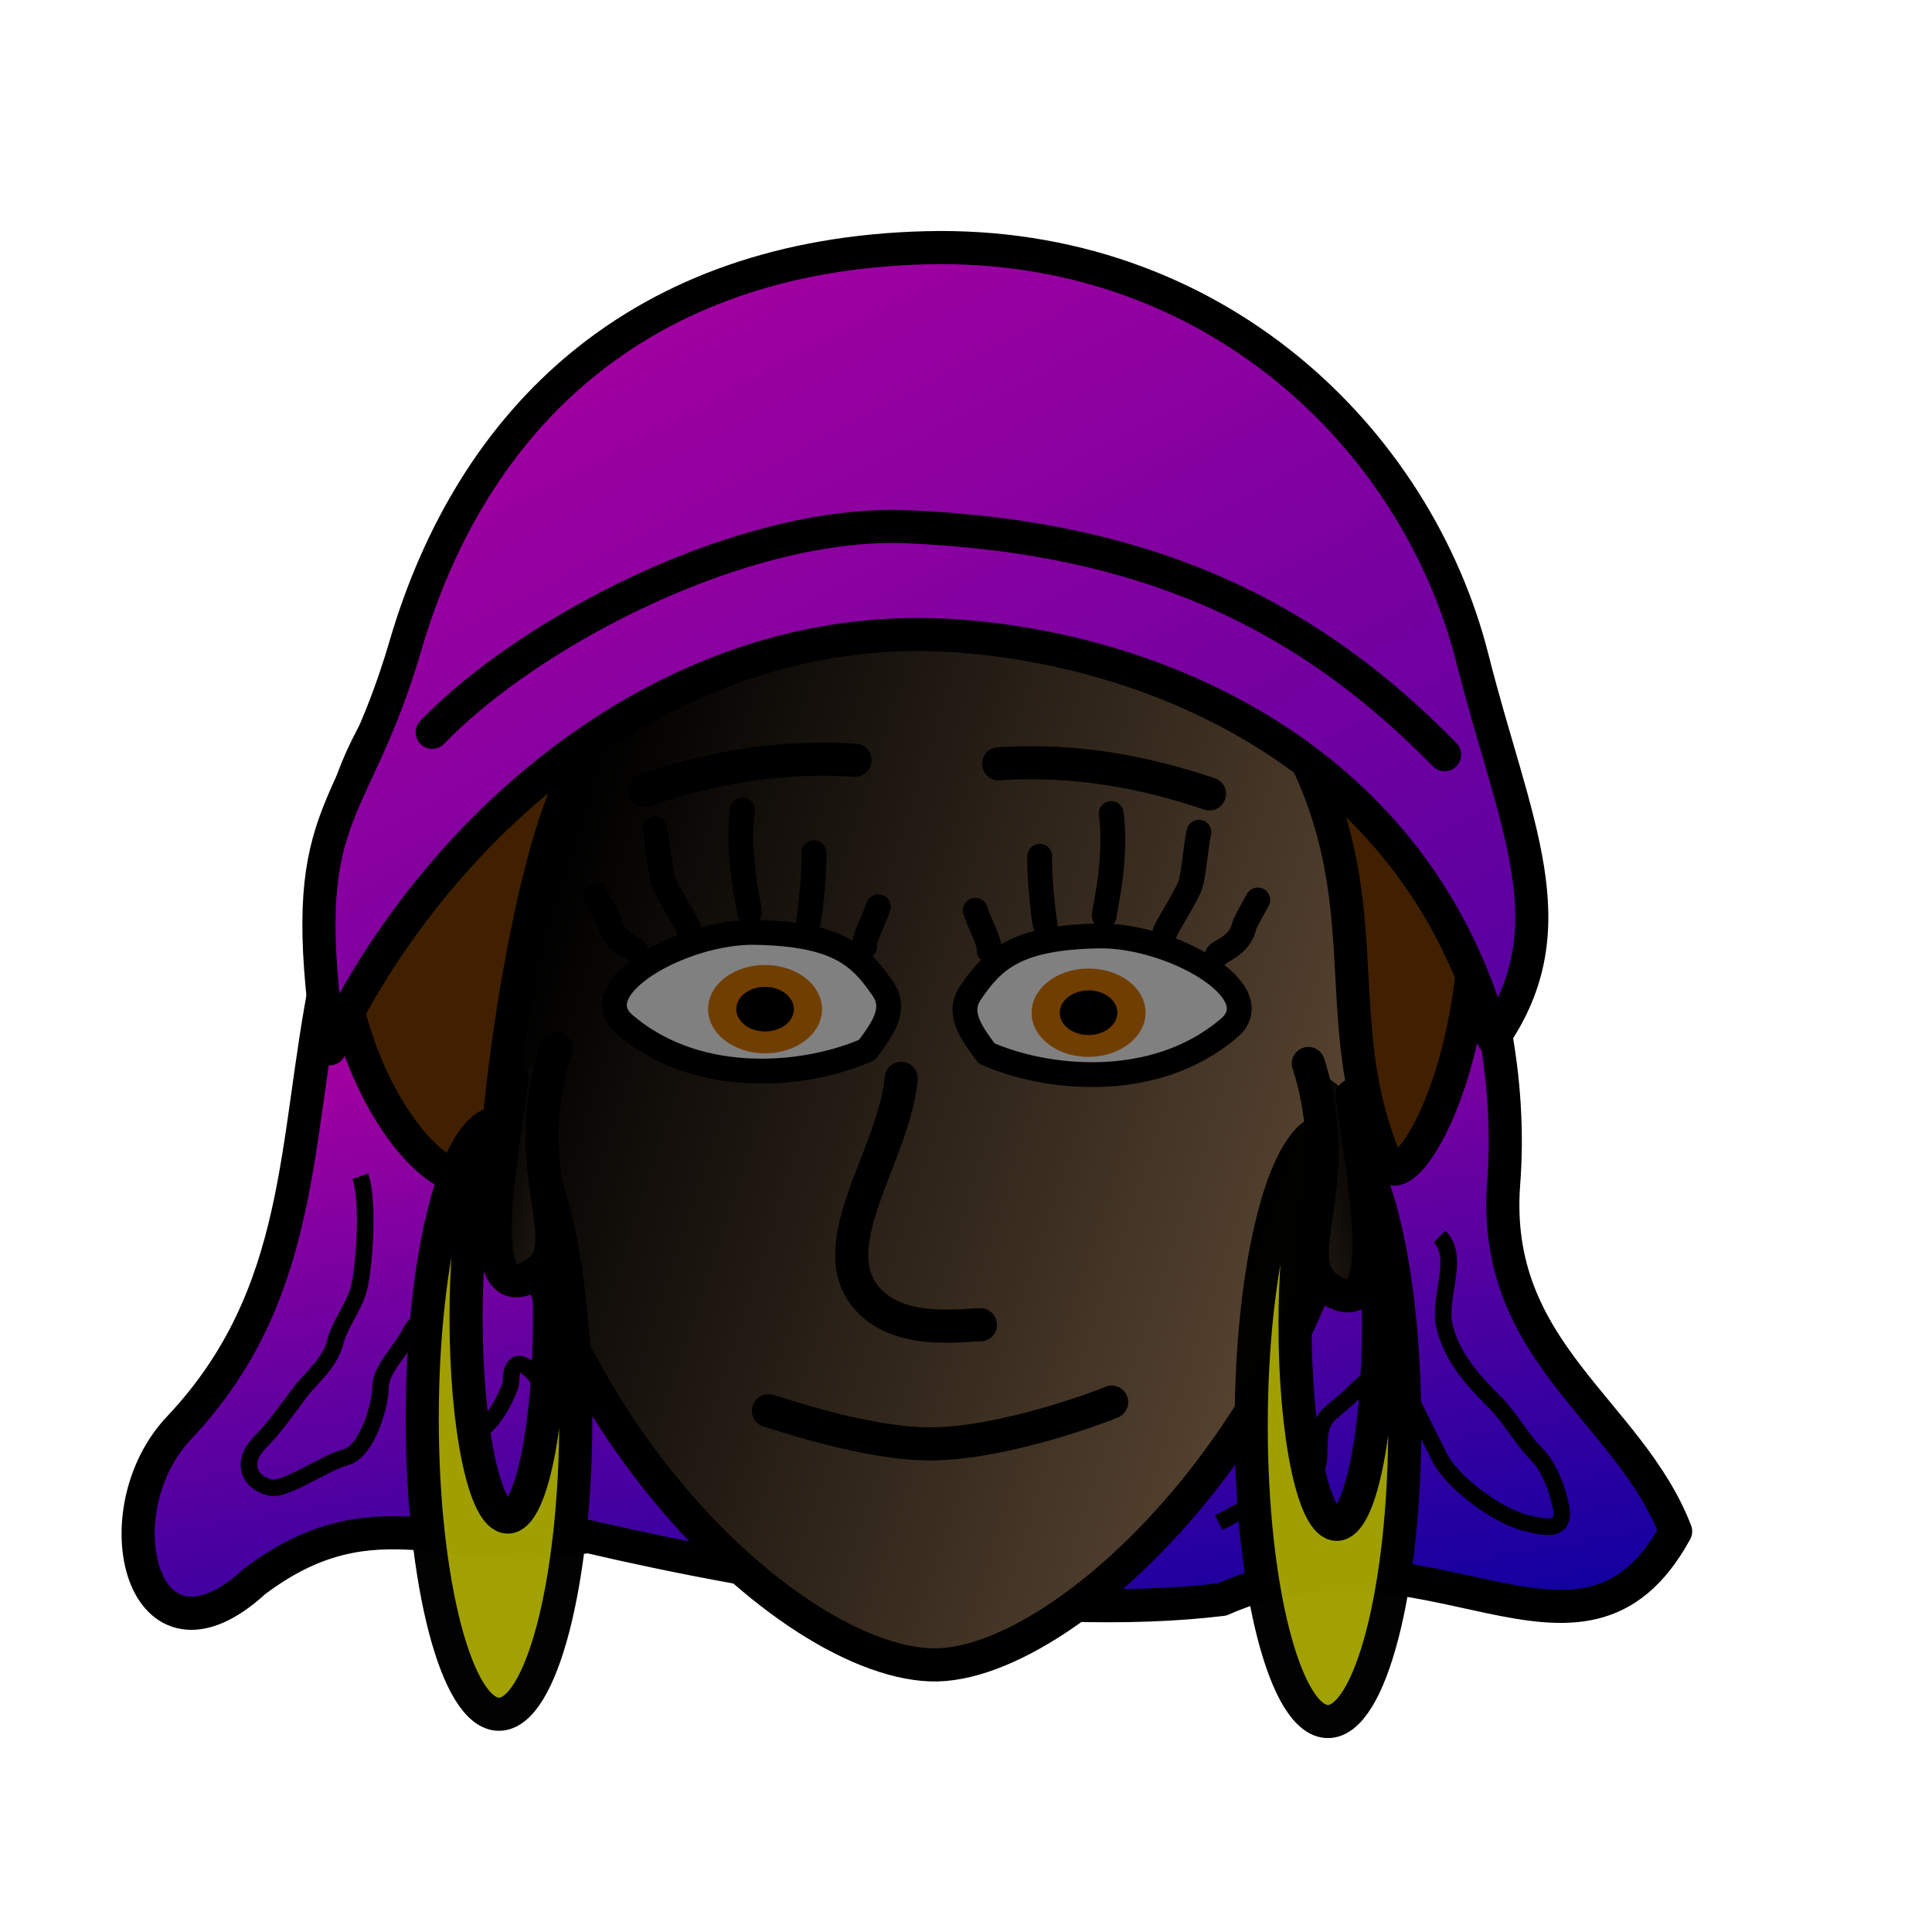
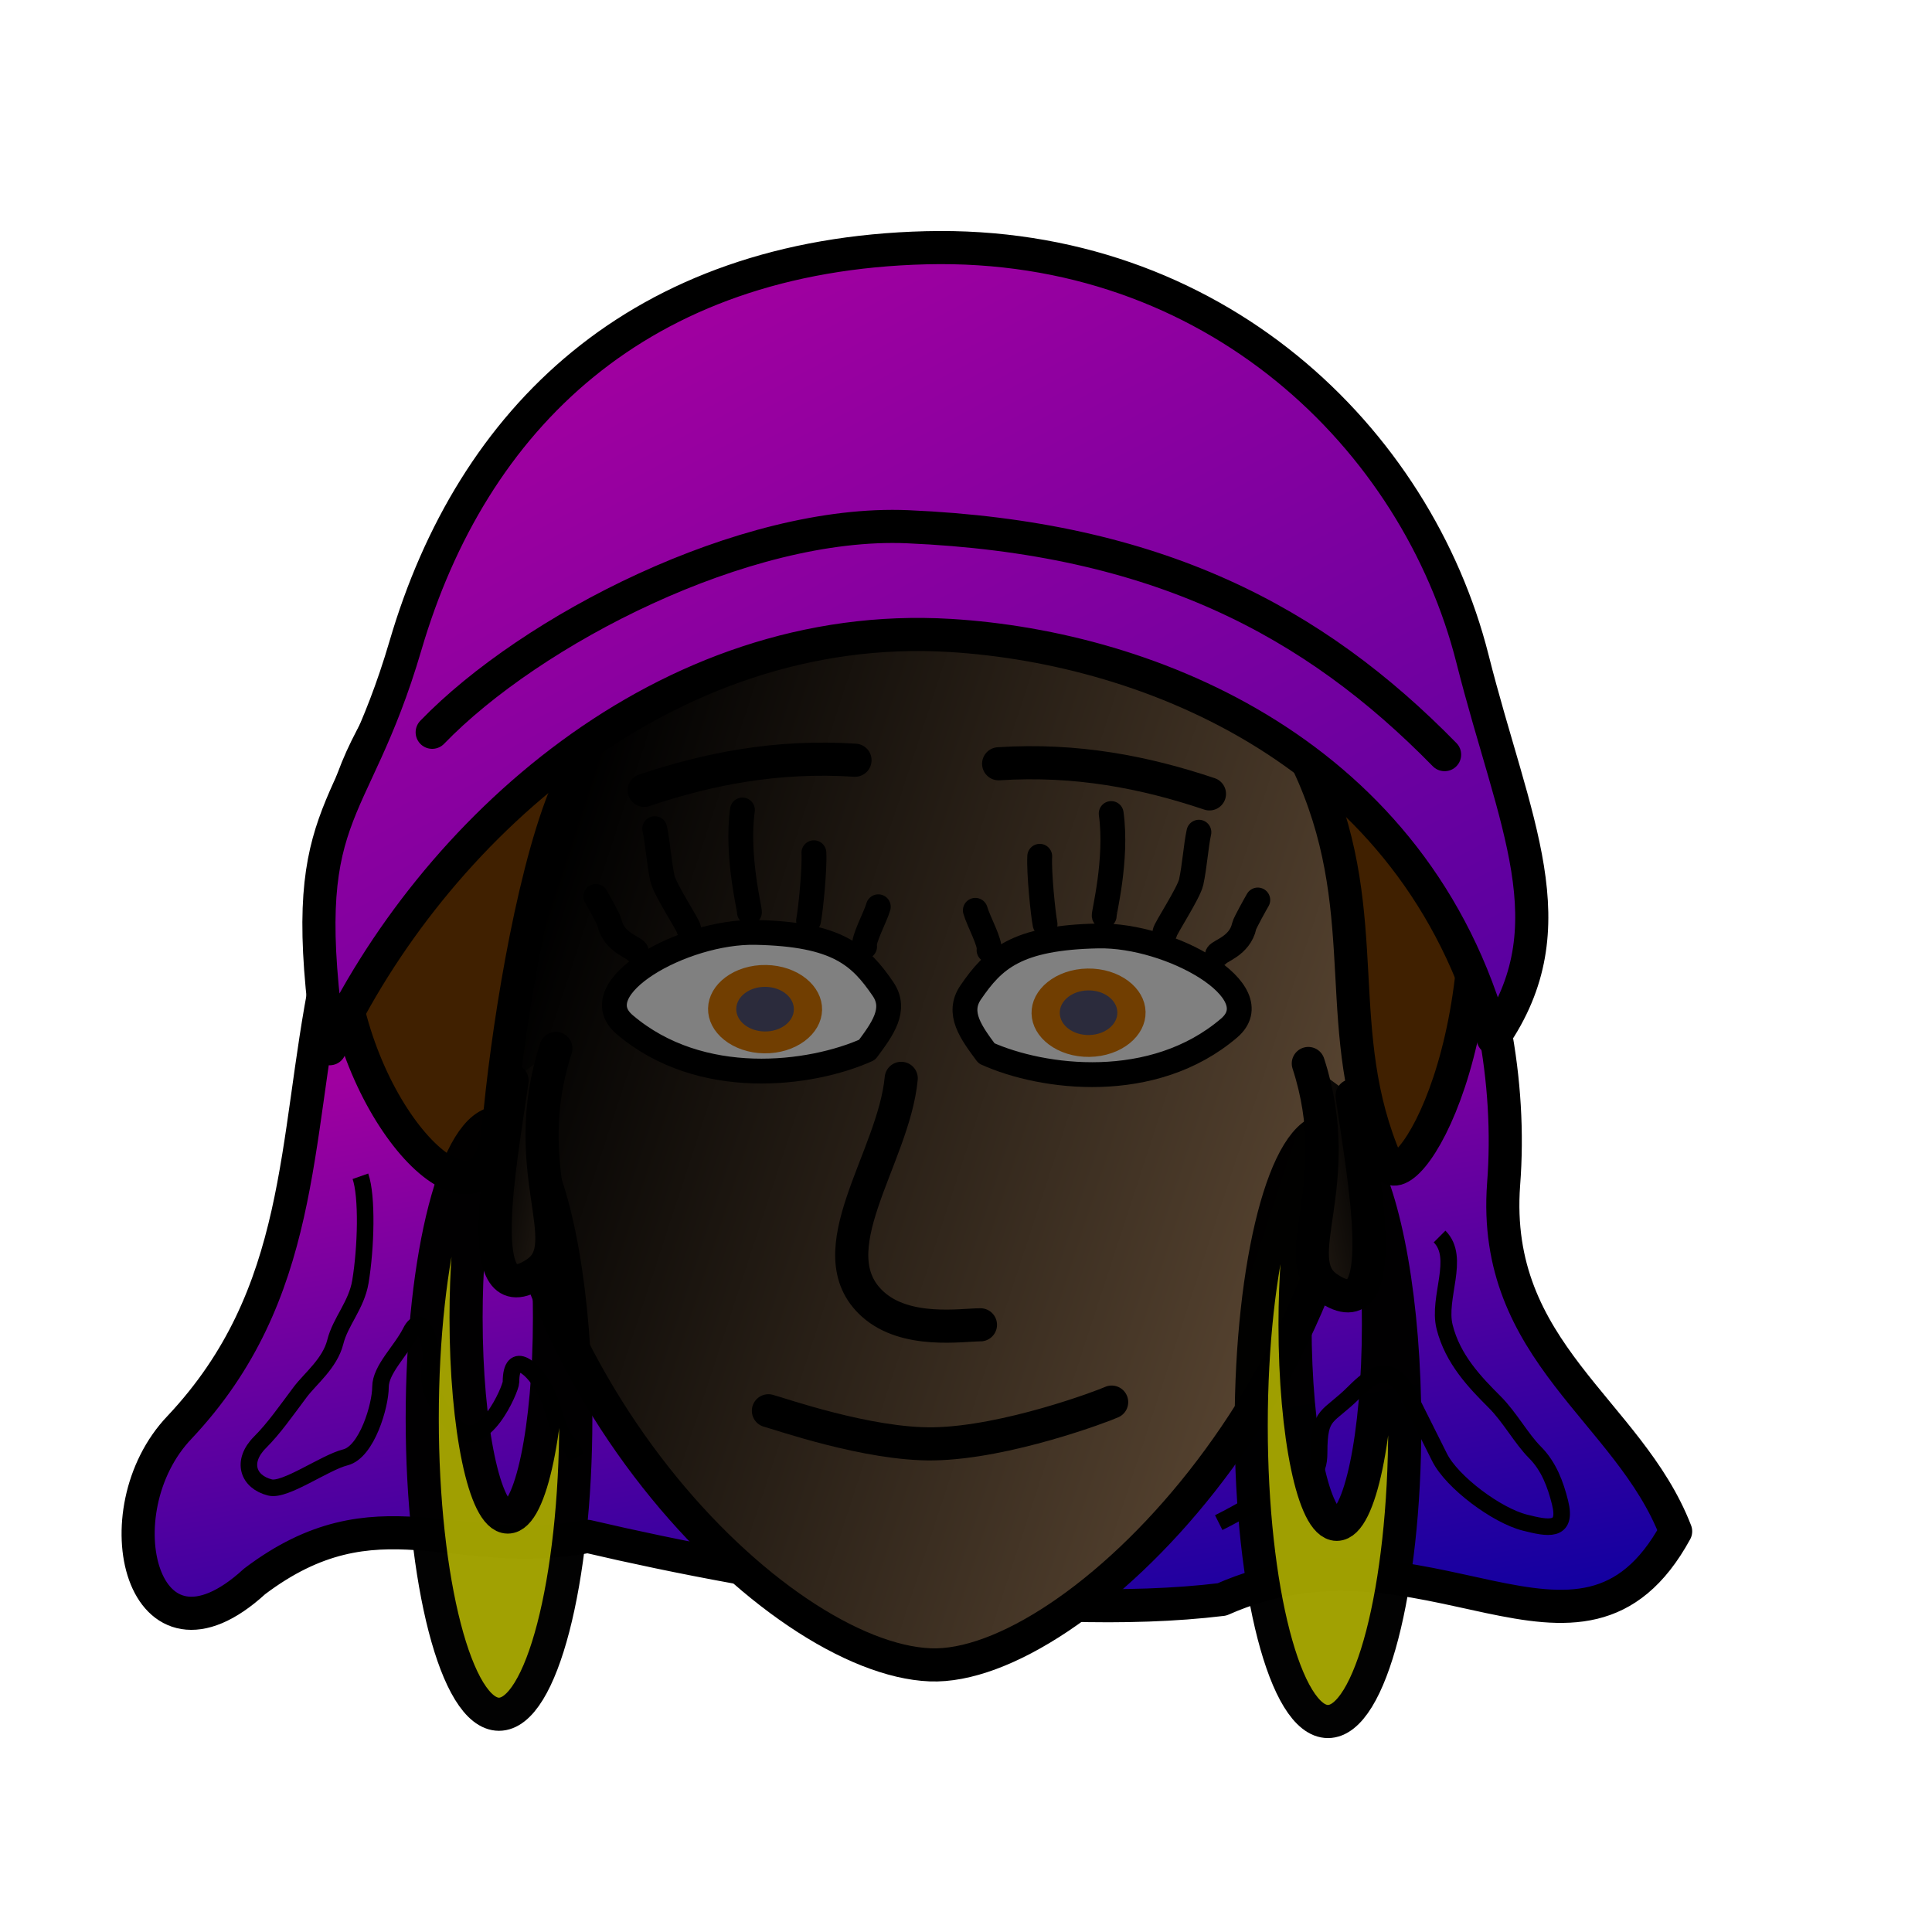
<svg xmlns="http://www.w3.org/2000/svg" xmlns:xlink="http://www.w3.org/1999/xlink" width="700pt" height="700pt" id="svg36220" version="1.0">
  <defs id="defs36222">
    <linearGradient id="linearGradient2930">
      <stop style="stop-color:#a000a0;stop-opacity:1;" offset="0" id="stop2932" />
      <stop style="stop-color:#0000a0;stop-opacity:1;" offset="1" id="stop2934" />
    </linearGradient>
    <linearGradient id="linearGradient2508">
      <stop style="stop-color:black;stop-opacity:1;" offset="0" id="stop2510" />
      <stop style="stop-color:#907050;stop-opacity:1;" offset="1" id="stop2512" />
    </linearGradient>
    <linearGradient xlink:href="#linearGradient2508" id="linearGradient2382" x1="252" y1="523.333" x2="751.333" y2="686.667" gradientUnits="userSpaceOnUse" gradientTransform="matrix(1.271586,0,0,1.270165,-67.26602,-194.1961)" />
    <linearGradient xlink:href="#linearGradient2508" id="linearGradient2891" x1="247.194" y1="571.16" x2="408.682" y2="606.516" gradientUnits="userSpaceOnUse" gradientTransform="matrix(1.028771,0,0,1.028793,-19.87911,-19.1329)" />
    <linearGradient xlink:href="#linearGradient2508" id="linearGradient2895" gradientUnits="userSpaceOnUse" gradientTransform="matrix(-1.028771,0,0,1.028793,920.453,-11.85824)" x1="247.194" y1="571.16" x2="408.682" y2="606.516" />
    <linearGradient xlink:href="#linearGradient2930" id="linearGradient2936" x1="410.93" y1="131.562" x2="899.826" y2="1051.265" gradientUnits="userSpaceOnUse" gradientTransform="matrix(1.028771,0,0,1.028793,-12.6046,-23.98268)" />
    <linearGradient xlink:href="#linearGradient2930" id="linearGradient2944" x1="396.743" y1="487.851" x2="465.331" y2="867.331" gradientUnits="userSpaceOnUse" gradientTransform="matrix(1.028771,0,0,1.028793,-12.6046,-23.98268)" />
  </defs>
  <g id="layer1">
    <path style="fill:url(#linearGradient2944);fill-opacity:1;fill-rule:evenodd;stroke:black;stroke-width:16;stroke-linecap:round;stroke-linejoin:round;stroke-miterlimit:4;stroke-dasharray:none;stroke-opacity:1" d="M 157.722,472.848 C 141.799,551.548 147.28,625.128 86.836,689.423 C 47.884,730.03 68.532,813.886 122.996,763.959 C 182.242,719.176 220.105,754.489 283.952,742.223 C 369.79,762.327 499.161,783.776 590.304,772.682 C 688.712,729.102 763.473,823.914 809.486,739.78 C 786.896,681.312 720.418,653.327 726.381,572.1 C 734.094,473.205 686.064,357.151 592.517,313.873 C 514.282,285.324 418.028,274.722 341.408,311.814 C 295.634,317.942 191.111,501.391 157.722,472.848 z " id="path2901" />
    <path style="fill:none;fill-opacity:0.75;fill-rule:evenodd;stroke:black;stroke-width:8;stroke-linecap:butt;stroke-linejoin:miter;stroke-miterlimit:4;stroke-dasharray:none;stroke-opacity:1" d="M 174.108,568.25 C 177.504,577.877 176.837,602.798 174.108,619.173 C 172.21,630.559 164.45,638.408 161.984,648.272 C 159.385,658.666 149.852,666.064 145.01,672.521 C 137.863,682.05 132.351,690.03 125.611,696.769 C 116.389,705.992 119.743,715.914 130.461,718.593 C 137.775,720.422 156.913,706.524 166.833,704.044 C 177.321,701.422 183.807,678.812 183.807,670.096 C 183.807,661.501 193.788,652.559 198.356,643.422 C 204.199,631.736 209.413,652.543 208.056,657.971 C 204.636,671.651 214.298,683.613 220.18,689.495 C 233.272,702.587 246.853,670.848 246.853,667.671 C 246.853,651.419 258,660.867 263.827,672.521 C 268.216,681.3 268.88,692.123 275.951,699.194 C 277.229,700.472 277.567,702.428 278.376,704.044" id="path2950" />
    <path style="fill:none;fill-opacity:0.75;fill-rule:evenodd;stroke:black;stroke-width:8;stroke-linecap:butt;stroke-linejoin:miter;stroke-miterlimit:4;stroke-dasharray:none;stroke-opacity:1" d="M 695.448,597.349 C 705.751,607.653 694.338,626.86 697.872,640.997 C 701.803,656.721 712.601,667.85 722.121,677.37 C 729.368,684.618 735.019,695.118 741.52,701.619 C 748.283,708.383 751.488,717.246 753.644,725.868 C 757.277,740.4 747.621,738.306 736.67,735.568 C 723.092,732.173 701.45,716.049 695.448,704.044 C 690.311,693.771 685.303,683.754 680.899,674.945 C 671.723,656.594 662.083,664.663 654.225,672.521 C 641.495,685.251 637.252,682.086 637.252,701.619 C 637.252,713.626 632.409,712.528 620.278,718.593 C 607.249,725.108 600.299,729.796 588.755,735.568" id="path2952" />
    <path style="fill:url(#linearGradient2382);fill-opacity:1;stroke:black;stroke-width:16;stroke-linecap:round;stroke-linejoin:round;stroke-miterlimit:4;stroke-dasharray:none;stroke-opacity:1" d="M 449.395,192.252 C 333.3,192.252 239.067,329.317 239.067,498.243 C 239.067,667.168 375.737,801.354 449.395,804.273 C 518.843,807.025 659.723,667.168 659.723,498.243 C 659.723,329.317 565.49,192.252 449.395,192.252 z " id="path2374" />
    <path style="fill:none;fill-opacity:0.75;fill-rule:evenodd;stroke:black;stroke-width:16;stroke-linecap:round;stroke-linejoin:round;stroke-miterlimit:4;stroke-dasharray:none;stroke-opacity:1" d="M 435.374,520.941 C 431.748,559.55 393.629,604.947 421.722,630.115 C 437.746,644.471 464.702,640.003 473.646,640.003" id="path3412" />
    <path style="fill:#402000;fill-opacity:1;fill-rule:evenodd;stroke:black;stroke-width:16;stroke-linecap:round;stroke-linejoin:round;stroke-miterlimit:4;stroke-dasharray:none;stroke-opacity:1" d="M 440.097,187.211 C 371.86,186.562 268.439,201.137 231.793,266.976 C 188.268,354.298 151.649,363.924 164.607,468.586 C 174.134,545.535 235.755,603.894 240.885,544.684 C 244.628,501.477 256.204,426.825 272.533,385.486 C 300.235,298.373 355.966,268.321 447.54,265.255 C 546.479,261.942 601.435,297.433 634.689,374.999 C 664.297,444.06 642.293,498.414 669.854,561.947 C 678.208,581.205 729.521,500.983 707.663,372.996 C 686.577,217.827 580.806,201.945 440.097,187.211 z " id="path3433" />
    <path style="opacity:0.99;fill:#a0a000;fill-opacity:1;fill-rule:evenodd;stroke:black;stroke-width:16;stroke-linecap:round;stroke-linejoin:round;stroke-miterlimit:4;stroke-dasharray:none;stroke-dashoffset:0;stroke-opacity:1" d="M 641.559,545.865 C 632.463,555.128 625.625,593.788 625.625,640.056 C 625.625,693.225 634.658,736.39 645.772,736.39 C 656.885,736.39 665.918,693.225 665.918,640.056 C 665.918,604.791 661.939,573.961 656.024,557.178 C 669.31,578.92 678.634,629.667 678.634,688.759 C 678.634,767.636 661.992,831.652 641.52,831.652 C 621.047,831.652 604.445,767.636 604.445,688.759 C 604.445,609.882 621.047,545.865 641.52,545.865 C 641.533,545.865 641.546,545.865 641.559,545.865 z " id="path2823" />
    <path style="fill:none;fill-opacity:0.75;fill-rule:evenodd;stroke:black;stroke-width:16;stroke-linecap:round;stroke-linejoin:round;stroke-miterlimit:4;stroke-dasharray:none;stroke-opacity:1" d="M 537.032,677.348 C 533.108,679.184 486.214,696.929 450.969,697.513 C 419.363,698.036 376.205,682.783 371.209,681.537" id="path4323" />
    <path style="opacity:1;fill:url(#linearGradient2936);fill-opacity:1;fill-rule:evenodd;stroke:black;stroke-width:16;stroke-linecap:round;stroke-linejoin:round;stroke-miterlimit:4;stroke-dasharray:none;stroke-opacity:1" d="M 159.27,506.625 C 208.393,401.987 321.211,298.593 459.085,306.985 C 555.888,312.878 683.867,364.037 721.344,501.653 C 758.84,447.391 731.497,398.055 711.346,318.271 C 684.464,211.834 586.322,116.267 447.47,119.686 C 308.525,123.109 227.994,202.357 195.903,311.805 C 170.129,399.71 142.3,389.06 159.27,506.625 z " id="path1928" />
    <path id="path2828" d="M 241.092,542.349 C 231.995,551.612 225.157,590.272 225.157,636.54 C 225.157,689.709 234.19,732.874 245.304,732.874 C 256.417,732.874 265.45,689.709 265.45,636.54 C 265.45,601.275 261.471,570.445 255.556,553.662 C 268.842,575.405 278.166,626.151 278.166,685.243 C 278.166,764.12 261.524,828.137 241.052,828.137 C 220.579,828.137 203.977,764.12 203.977,685.243 C 203.977,606.366 220.579,542.349 241.052,542.349 C 241.065,542.349 241.078,542.349 241.092,542.349 z " style="opacity:0.99;fill:#a0a000;fill-opacity:1;fill-rule:evenodd;stroke:black;stroke-width:16;stroke-linecap:round;stroke-linejoin:round;stroke-miterlimit:4;stroke-dasharray:none;stroke-dashoffset:0;stroke-opacity:1" />
    <path id="path2860" d="M 426.523,477.691 C 433.408,487.721 426.243,497.213 418.878,507.157 C 391.731,519.376 338.348,526.26 301.696,494.919 C 281.1,477.307 330.002,449.719 364.947,450.434 C 404.7,451.222 415.541,461.69 426.523,477.691 z " style="fill:gray;fill-opacity:1;stroke:black;stroke-width:12;stroke-linecap:round;stroke-linejoin:round;stroke-miterlimit:4;stroke-dasharray:none;stroke-opacity:1" />
-     <path transform="matrix(-1.036343,-1.617945e-2,-1.836133e-2,0.803027,754.4162,55.7195)" d="M 381.667 545 A 20 20 0 1 1  341.667,545 A 20 20 0 1 1  381.667 545 z" id="path2862" style="fill:black;fill-opacity:1;stroke:#713e01;stroke-width:13.152;stroke-linecap:round;stroke-linejoin:round;stroke-miterlimit:4;stroke-dasharray:none;stroke-opacity:1" />
+     <path transform="matrix(-1.036343,-1.617945e-2,-1.836133e-2,0.803027,754.4162,55.7195)" d="M 381.667 545 A 20 20 0 1 1  341.667,545 A 20 20 0 1 1  381.667 545 z" id="path2862" style="fill:#2B2B3C;fill-opacity:1;stroke:#713e01;stroke-width:13.152;stroke-linecap:round;stroke-linejoin:round;stroke-miterlimit:4;stroke-dasharray:none;stroke-opacity:1" />
    <path id="path2864" d="M 417.679,457.307 C 416.885,453.813 422.795,443.326 424.298,438.052" style="fill:none;fill-opacity:0.75;fill-rule:evenodd;stroke:black;stroke-width:12;stroke-linecap:round;stroke-linejoin:round;stroke-miterlimit:4;stroke-dasharray:none;stroke-opacity:1" />
    <path id="path2866" d="M 390.613,444.723 C 391.612,439.623 393.614,419.86 393.185,411.949" style="fill:none;fill-opacity:0.75;fill-rule:evenodd;stroke:black;stroke-width:12;stroke-linecap:round;stroke-linejoin:round;stroke-miterlimit:4;stroke-dasharray:none;stroke-opacity:1" />
    <path id="path2868" d="M 362.037,440.717 C 362.351,439.615 355.592,413.726 358.666,391.295" style="fill:none;fill-opacity:0.75;fill-rule:evenodd;stroke:black;stroke-width:12;stroke-linecap:round;stroke-linejoin:round;stroke-miterlimit:4;stroke-dasharray:none;stroke-opacity:1" />
    <path id="path2870" d="M 332.726,448.769 C 332.775,447.256 321.187,429.798 320.018,424.393 C 318.325,416.562 317.74,406.982 316.297,400.309" style="fill:none;fill-opacity:0.75;fill-rule:evenodd;stroke:black;stroke-width:12;stroke-linecap:round;stroke-linejoin:round;stroke-miterlimit:4;stroke-dasharray:none;stroke-opacity:1" />
    <path id="path2872" d="M 307.329,459.493 C 306.444,457.694 296.491,455.301 294.413,445.641 C 294.081,444.099 288.649,434.417 287.846,433.059" style="fill:none;fill-opacity:0.75;fill-rule:evenodd;stroke:black;stroke-width:12;stroke-linecap:round;stroke-linejoin:round;stroke-miterlimit:4;stroke-dasharray:none;stroke-opacity:1" />
    <path style="fill:url(#linearGradient2891);fill-opacity:1;fill-rule:evenodd;stroke:black;stroke-width:16;stroke-linecap:round;stroke-linejoin:round;stroke-miterlimit:4;stroke-dasharray:none;stroke-opacity:1" d="M 247.366,522.01 C 241.839,561.495 227.249,636.721 259.226,614.826 C 279.504,600.941 249.441,565.112 268.537,506.488" id="path2874" />
    <path id="path2893" d="M 653.208,529.284 C 658.735,568.77 673.325,643.996 641.348,622.101 C 621.07,608.215 651.132,572.387 632.037,513.763" style="fill:url(#linearGradient2895);fill-opacity:1;fill-rule:evenodd;stroke:black;stroke-width:16;stroke-linecap:round;stroke-linejoin:round;stroke-miterlimit:4;stroke-dasharray:none;stroke-opacity:1" />
    <path style="fill:none;fill-opacity:0.75;fill-rule:evenodd;stroke:black;stroke-width:16;stroke-linecap:round;stroke-linejoin:round;stroke-miterlimit:4;stroke-dasharray:none;stroke-opacity:1" d="M 311.197,381.804 C 342.343,371.35 375.451,364.822 413.04,367.254" id="path2897" />
    <path style="fill:gray;fill-opacity:1;stroke:black;stroke-width:12;stroke-linecap:round;stroke-linejoin:round;stroke-miterlimit:4;stroke-dasharray:none;stroke-opacity:1" d="M 468.95,479.405 C 462.065,489.436 469.23,498.928 476.595,508.871 C 503.742,521.091 557.125,527.975 593.777,496.633 C 614.373,479.021 565.471,451.434 530.526,452.149 C 490.773,452.937 479.933,463.404 468.95,479.405 z " id="path2908" />
-     <path style="fill:black;fill-opacity:1;stroke:#713e01;stroke-width:13.152;stroke-linecap:round;stroke-linejoin:round;stroke-miterlimit:4;stroke-dasharray:none;stroke-opacity:1" id="path2910" d="M 381.667 545 A 20 20 0 1 1  341.667,545 A 20 20 0 1 1  381.667 545 z" transform="matrix(1.036343,-1.617945e-2,1.836133e-2,0.803027,141.0564,57.43416)" />
+     <path style="fill:#2B2B3C;fill-opacity:1;stroke:#713e01;stroke-width:13.152;stroke-linecap:round;stroke-linejoin:round;stroke-miterlimit:4;stroke-dasharray:none;stroke-opacity:1" id="path2910" d="M 381.667 545 A 20 20 0 1 1  341.667,545 A 20 20 0 1 1  381.667 545 z" transform="matrix(1.036343,-1.617945e-2,1.836133e-2,0.803027,141.0564,57.43416)" />
    <path style="fill:none;fill-opacity:0.75;fill-rule:evenodd;stroke:black;stroke-width:12;stroke-linecap:round;stroke-linejoin:round;stroke-miterlimit:4;stroke-dasharray:none;stroke-opacity:1" d="M 477.794,459.022 C 478.588,455.527 472.678,445.04 471.175,439.767" id="path2912" />
    <path style="fill:none;fill-opacity:0.75;fill-rule:evenodd;stroke:black;stroke-width:12;stroke-linecap:round;stroke-linejoin:round;stroke-miterlimit:4;stroke-dasharray:none;stroke-opacity:1" d="M 504.86,446.438 C 503.861,441.338 501.859,421.575 502.288,413.663" id="path2914" />
    <path style="fill:none;fill-opacity:0.75;fill-rule:evenodd;stroke:black;stroke-width:12;stroke-linecap:round;stroke-linejoin:round;stroke-miterlimit:4;stroke-dasharray:none;stroke-opacity:1" d="M 533.436,442.431 C 533.122,441.33 539.881,415.441 536.808,393.01" id="path2916" />
    <path style="fill:none;fill-opacity:0.75;fill-rule:evenodd;stroke:black;stroke-width:12;stroke-linecap:round;stroke-linejoin:round;stroke-miterlimit:4;stroke-dasharray:none;stroke-opacity:1" d="M 562.747,450.483 C 562.698,448.971 574.286,431.513 575.455,426.108 C 577.148,418.277 577.733,408.696 579.176,402.024" id="path2918" />
    <path style="fill:none;fill-opacity:0.75;fill-rule:evenodd;stroke:black;stroke-width:12;stroke-linecap:round;stroke-linejoin:round;stroke-miterlimit:4;stroke-dasharray:none;stroke-opacity:1" d="M 588.144,461.208 C 589.029,459.409 598.982,457.016 601.06,447.356 C 601.392,445.813 606.824,436.132 607.627,434.774" id="path2920" />
    <path id="path2922" d="M 584.276,383.518 C 553.13,373.065 520.022,366.536 482.433,368.969" style="fill:none;fill-opacity:0.75;fill-rule:evenodd;stroke:black;stroke-width:16;stroke-linecap:round;stroke-linejoin:round;stroke-miterlimit:4;stroke-dasharray:none;stroke-opacity:1" />
    <path style="fill:none;fill-opacity:0.75;fill-rule:evenodd;stroke:black;stroke-width:16;stroke-linecap:round;stroke-linejoin:round;stroke-miterlimit:4;stroke-dasharray:none;stroke-opacity:1" d="M 208.79,353.758 C 256.375,304.487 359.448,251.055 438.505,254.463 C 558.675,259.643 634.694,299.987 697.872,364.56" id="path2924" />
  </g>
</svg>
